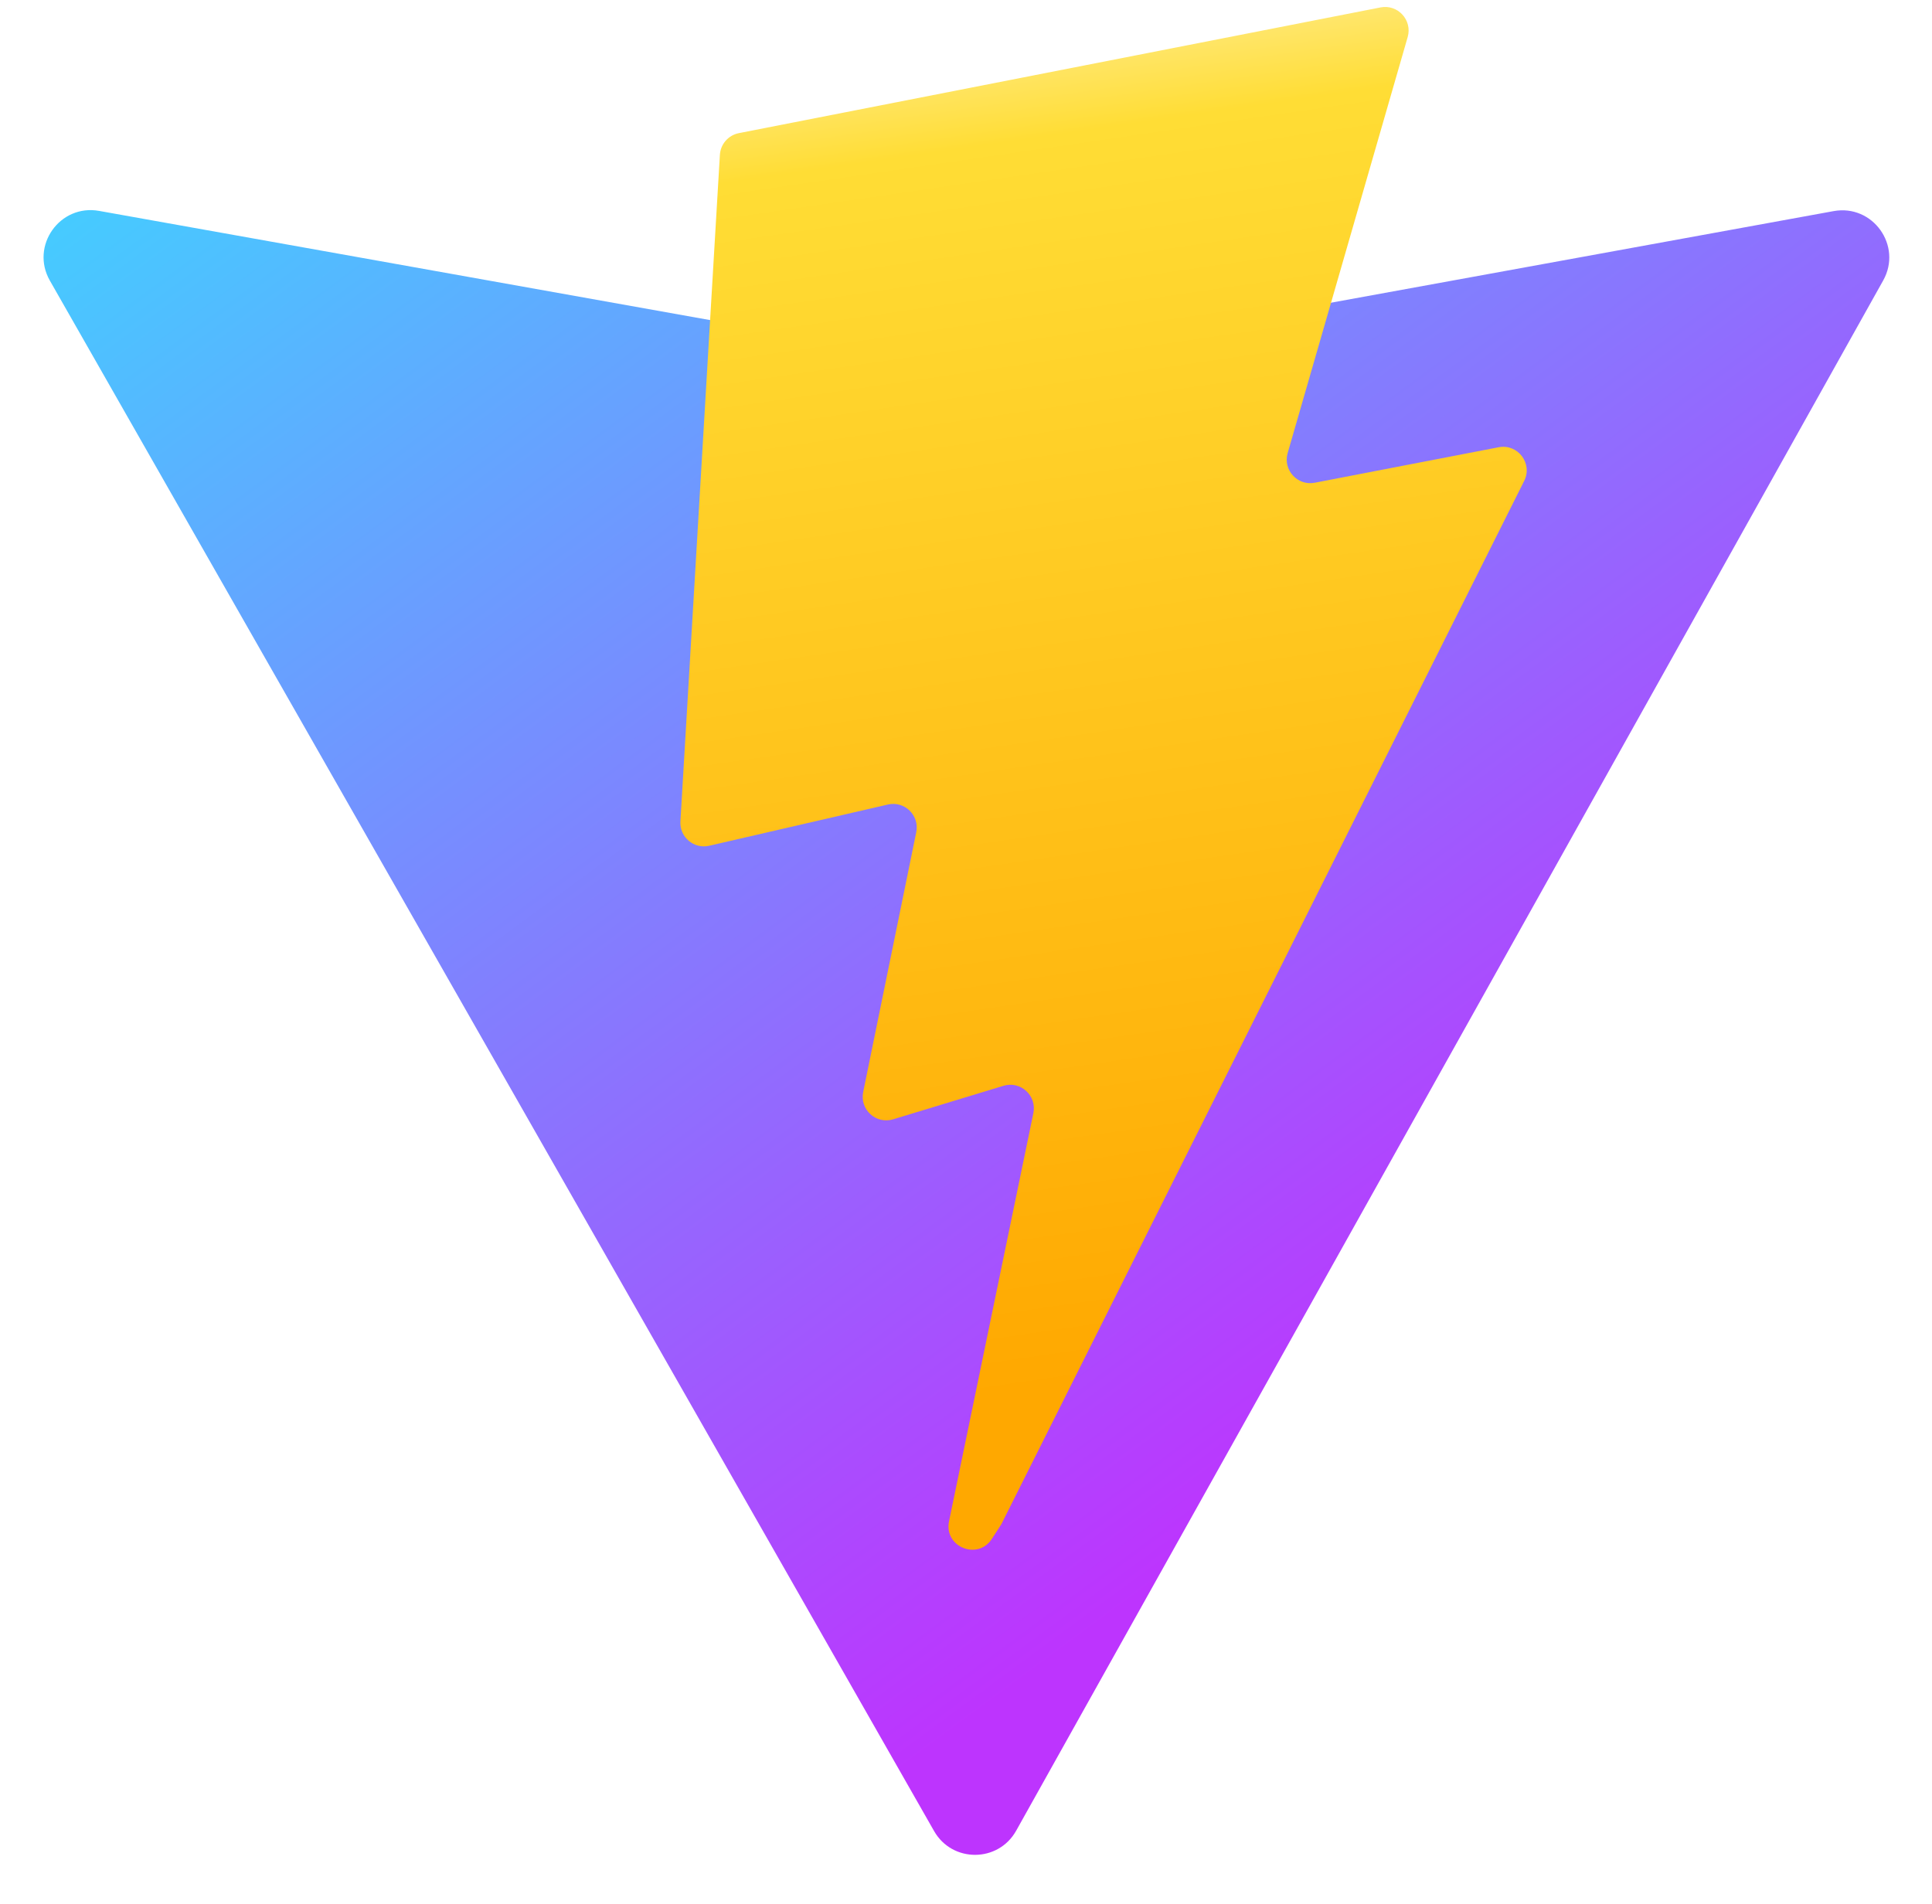
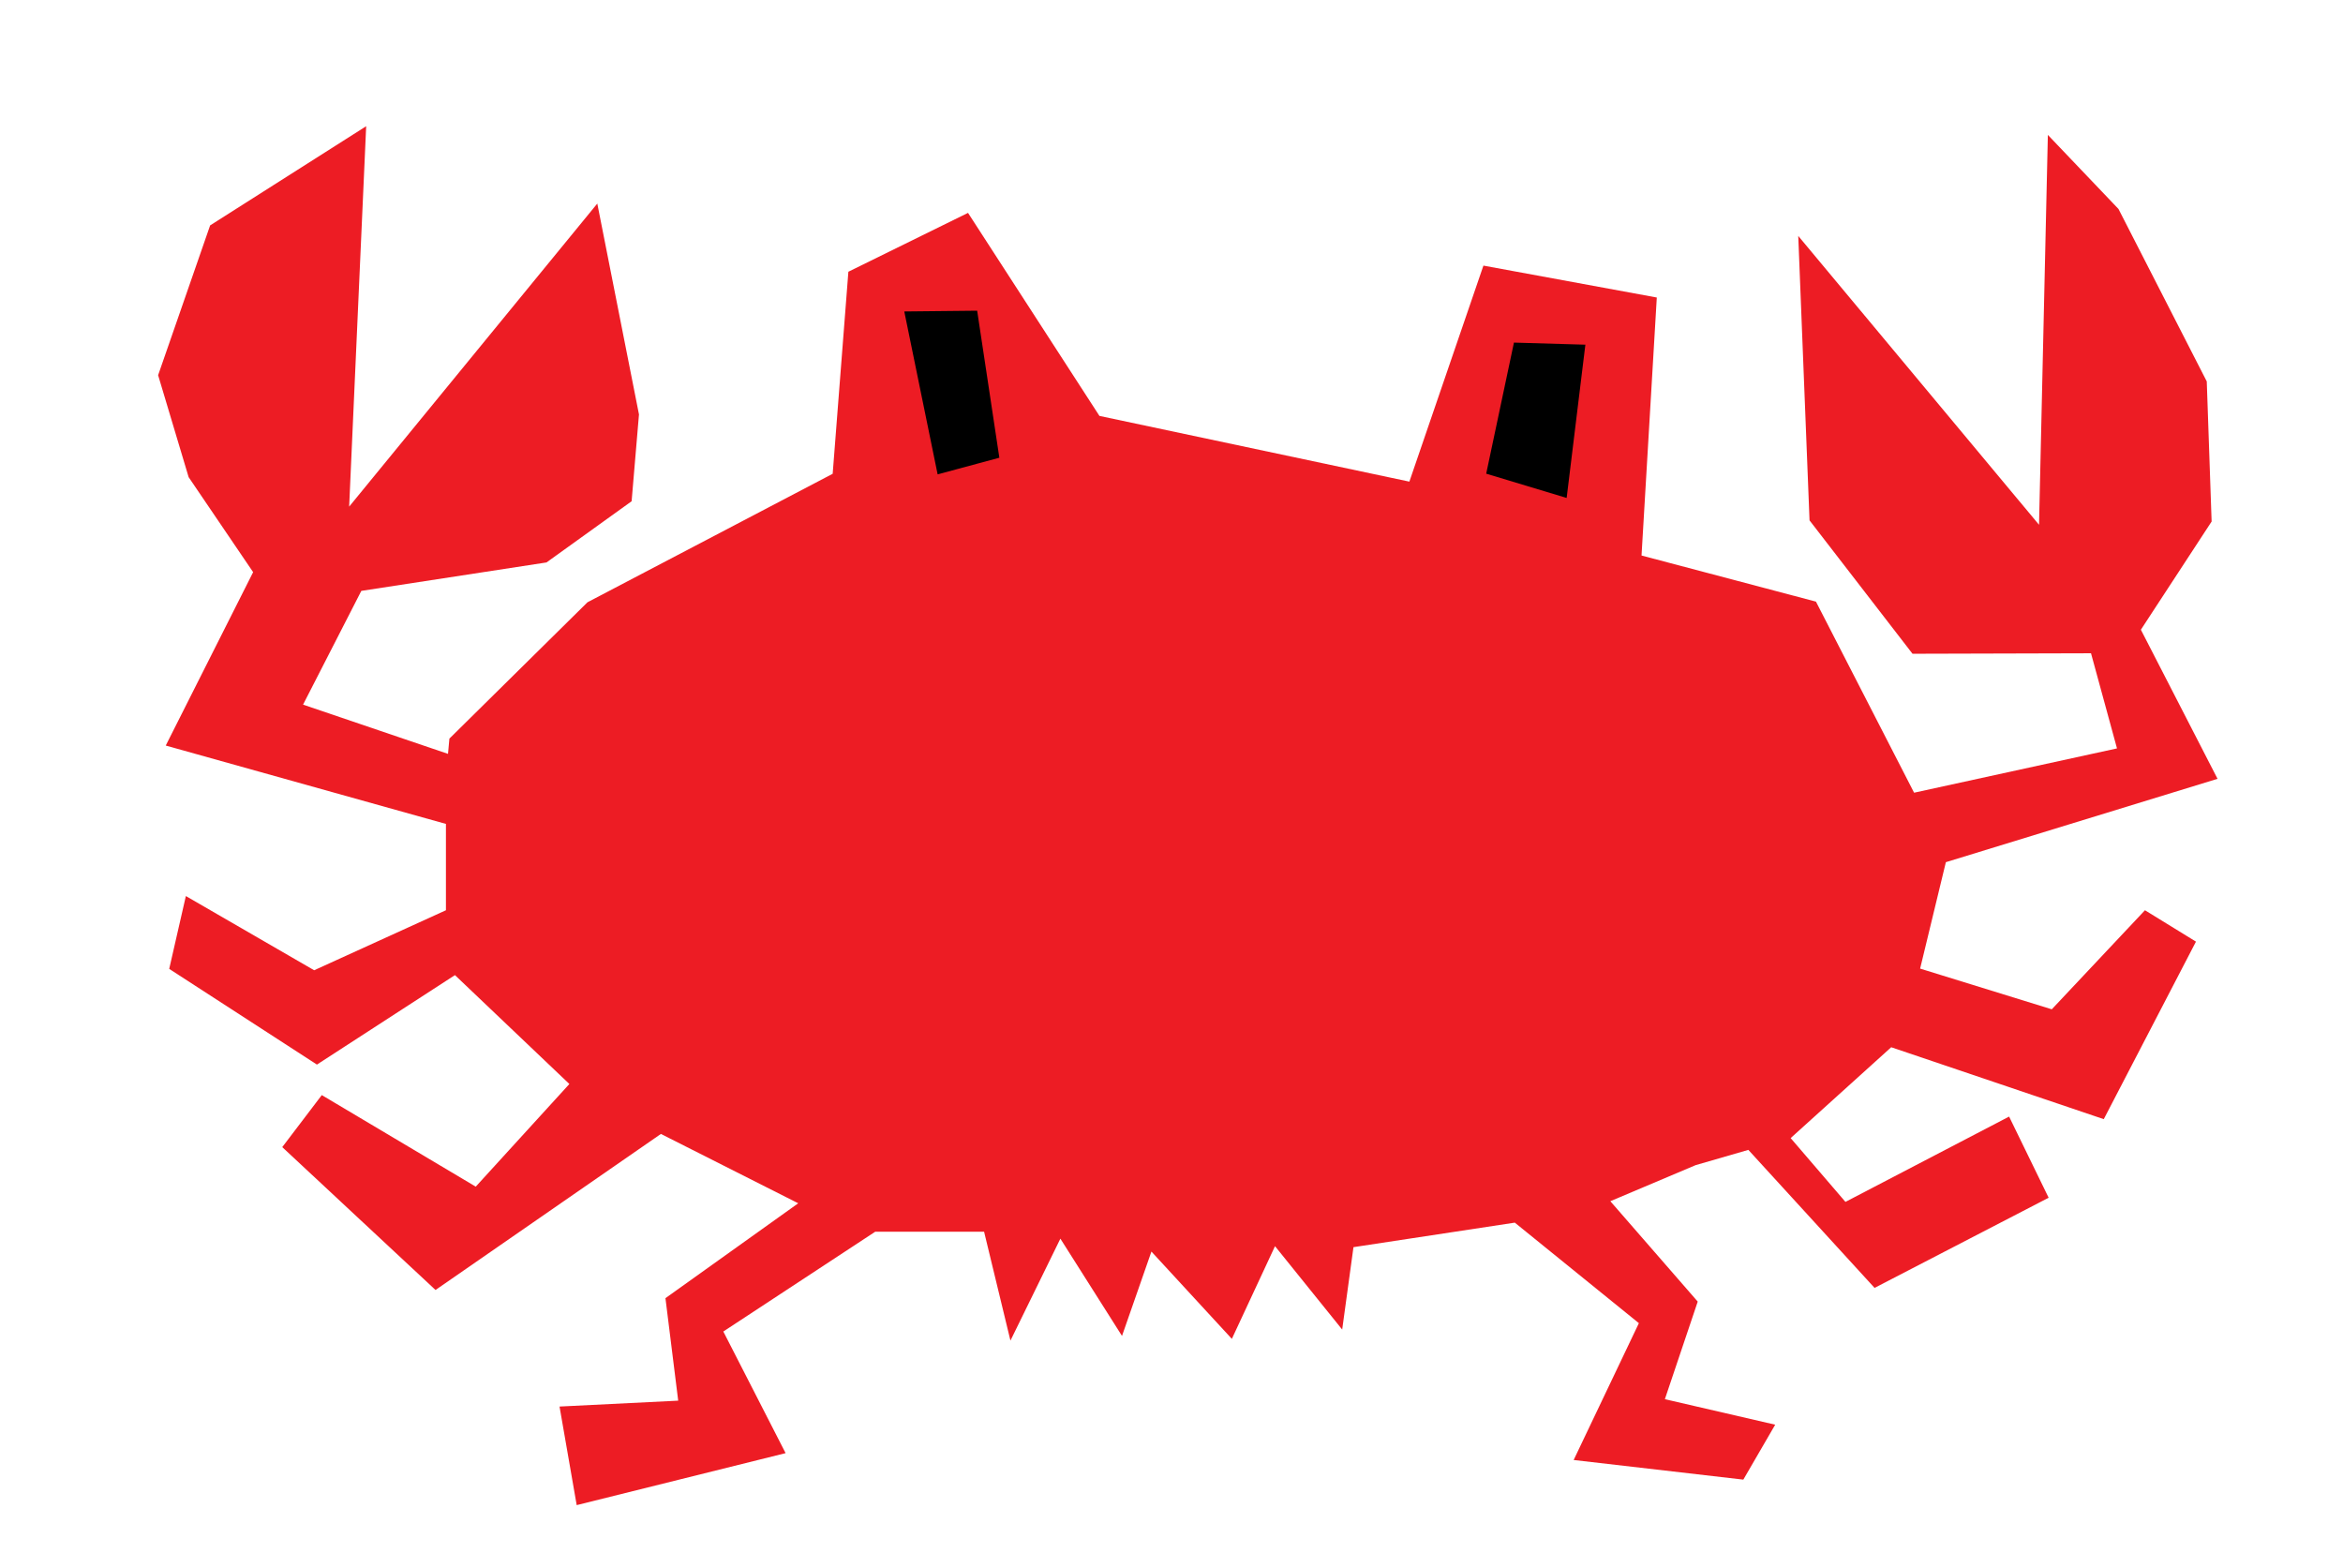
- <svg xmlns="http://www.w3.org/2000/svg" width="410" height="404" viewBox="0 0 410 404" fill="none">
-   <path d="M399.641 59.525L215.643 388.545C211.844 395.338 202.084 395.378 198.228 388.618L10.582 59.556C6.381 52.19 12.68 43.267 21.028 44.759L205.223 77.682C206.398 77.892 207.601 77.89 208.776 77.676L389.119 44.806C397.439 43.289 403.768 52.143 399.641 59.525Z" fill="url(#paint0_linear)" />
-   <path d="M292.965 1.574L156.801 28.255C154.563 28.694 152.906 30.59 152.771 32.866L144.395 174.33C144.198 177.662 147.258 180.248 150.51 179.498L188.42 170.749C191.967 169.931 195.172 173.055 194.443 176.622L183.18 231.775C182.422 235.487 185.907 238.661 189.532 237.56L212.947 230.446C216.577 229.344 220.065 232.527 219.297 236.242L201.398 322.875C200.278 328.294 207.486 331.249 210.492 326.603L212.5 323.5L323.454 102.072C325.312 98.365 322.108 94.137 318.036 94.923L279.014 102.454C275.347 103.161 272.227 99.746 273.262 96.158L298.731 7.867C299.767 4.273 296.636 0.855 292.965 1.574Z" fill="url(#paint1_linear)" />
-   <defs>
-     <linearGradient id="paint0_linear" x1="6" y1="33" x2="235" y2="344" gradientUnits="userSpaceOnUse">
-       <stop stop-color="#41D1FF" />
-       <stop offset="1" stop-color="#BD34FE" />
-     </linearGradient>
-     <linearGradient id="paint1_linear" x1="194.651" y1="8.818" x2="236.076" y2="292.989" gradientUnits="userSpaceOnUse">
-       <stop stop-color="#FFEA83" />
-       <stop offset="0.083" stop-color="#FFDD35" />
-       <stop offset="1" stop-color="#FFA800" />
-     </linearGradient>
-   </defs>
+ <svg xmlns="http://www.w3.org/2000/svg" version="1.1" id="Layer_1" x="0px" y="0px" width="586" height="392" viewBox="0 0 586 392" enable-background="new 0 0 578 462" xml:space="preserve">
+   <defs id="defs6" />
+   <path style="color:#000000;clip-rule:nonzero;display:inline;overflow:visible;visibility:visible;opacity:1;isolation:auto;mix-blend-mode:normal;color-interpolation:sRGB;color-interpolation-filters:linearRGB;solid-color:#000000;solid-opacity:1;fill:#ed1c24;fill-opacity:1;fill-rule:nonzero;stroke:none;stroke-width:1;stroke-linecap:round;stroke-linejoin:round;stroke-miterlimit:4;stroke-dasharray:none;stroke-dashoffset:0;stroke-opacity:1;marker:none;color-rendering:auto;image-rendering:auto;shape-rendering:auto;text-rendering:auto;enable-background:accumulate" d="m 212.184,67.96 -3.925,50.532 -61.325,32.134 -34.537,34.098 -0.347,3.816 -36.252,-12.315 14.57,-28.446 46.312,-7.112 21.292,-15.307 1.84,-21.709 -10.425,-52.739 -62.061,75.797 4.257,-95.144 -39.027,24.804 -13.009,37.466 7.632,25.498 16.131,23.763 -21.855,43.363 70.075,19.6 0,21.591 -32.956,15.008 -32.089,-18.559 -4.163,18.213 36.945,23.936 34.517,-22.375 28.62,27.232 -23.416,25.671 -38.507,-22.896 -9.887,13.009 38.333,35.731 56.372,-39.027 34.344,17.345 -33.209,23.728 3.189,25.634 -29.681,1.472 4.293,24.653 52.249,-13.001 -15.577,-30.417 37.989,-24.957 27.232,0 6.591,27.232 12.489,-25.498 15.413,24.326 7.359,-21.096 20.115,21.832 10.793,-23.181 16.803,20.85 2.821,-20.605 40.352,-6.132 31.03,25.143 -16.312,34.219 42.437,4.906 7.972,-13.737 -27.596,-6.378 8.218,-24.407 -21.856,-25.107 21.335,-9.02 13.182,-3.816 31.568,34.517 43.537,-22.549 -9.887,-20.294 -40.935,21.335 -13.703,-15.958 25.151,-22.722 53.161,17.988 23.058,-44.399 -12.756,-7.85 -23.303,24.775 -32.931,-10.18 6.439,-26.615 67.948,-20.85 -19.173,-37.288 17.692,-27.059 -1.214,-35.037 -22.08,-43.135 -17.662,-18.52 -2.208,97.506 -60.221,-72.241 2.821,71.137 25.756,33.361 44.644,-0.123 6.5,23.794 -50.749,11.078 -24.544,-47.786 -43.623,-11.535 3.816,-64.524 -43.363,-7.979 -18.52,54.025 -77.515,-16.435 -32.87,-50.777 z" id="path3618" />
+   <path style="color:#000000;clip-rule:nonzero;display:inline;overflow:visible;visibility:visible;opacity:1;isolation:auto;mix-blend-mode:normal;color-interpolation:sRGB;color-interpolation-filters:linearRGB;solid-color:#000000;solid-opacity:1;fill:#000000;fill-opacity:1;fill-rule:nonzero;stroke:none;stroke-width:1;stroke-linecap:round;stroke-linejoin:round;stroke-miterlimit:4;stroke-dasharray:none;stroke-dashoffset:0;stroke-opacity:1;marker:none;color-rendering:auto;image-rendering:auto;shape-rendering:auto;text-rendering:auto;enable-background:accumulate" d="m 226.166,77.894 8.342,40.744 15.437,-4.163 -5.55,-36.772 z" id="path3620" />
+   <path style="color:#000000;clip-rule:nonzero;display:inline;overflow:visible;visibility:visible;opacity:1;isolation:auto;mix-blend-mode:normal;color-interpolation:sRGB;color-interpolation-filters:linearRGB;solid-color:#000000;solid-opacity:1;fill:#000000;fill-opacity:1;fill-rule:nonzero;stroke:none;stroke-width:1;stroke-linecap:round;stroke-linejoin:round;stroke-miterlimit:4;stroke-dasharray:none;stroke-dashoffset:0;stroke-opacity:1;marker:none;color-rendering:auto;image-rendering:auto;shape-rendering:auto;text-rendering:auto;enable-background:accumulate" d="m 378.647,85.682 -6.938,32.783 20.121,6.071 4.683,-38.333 z" id="path3622" />
</svg>
